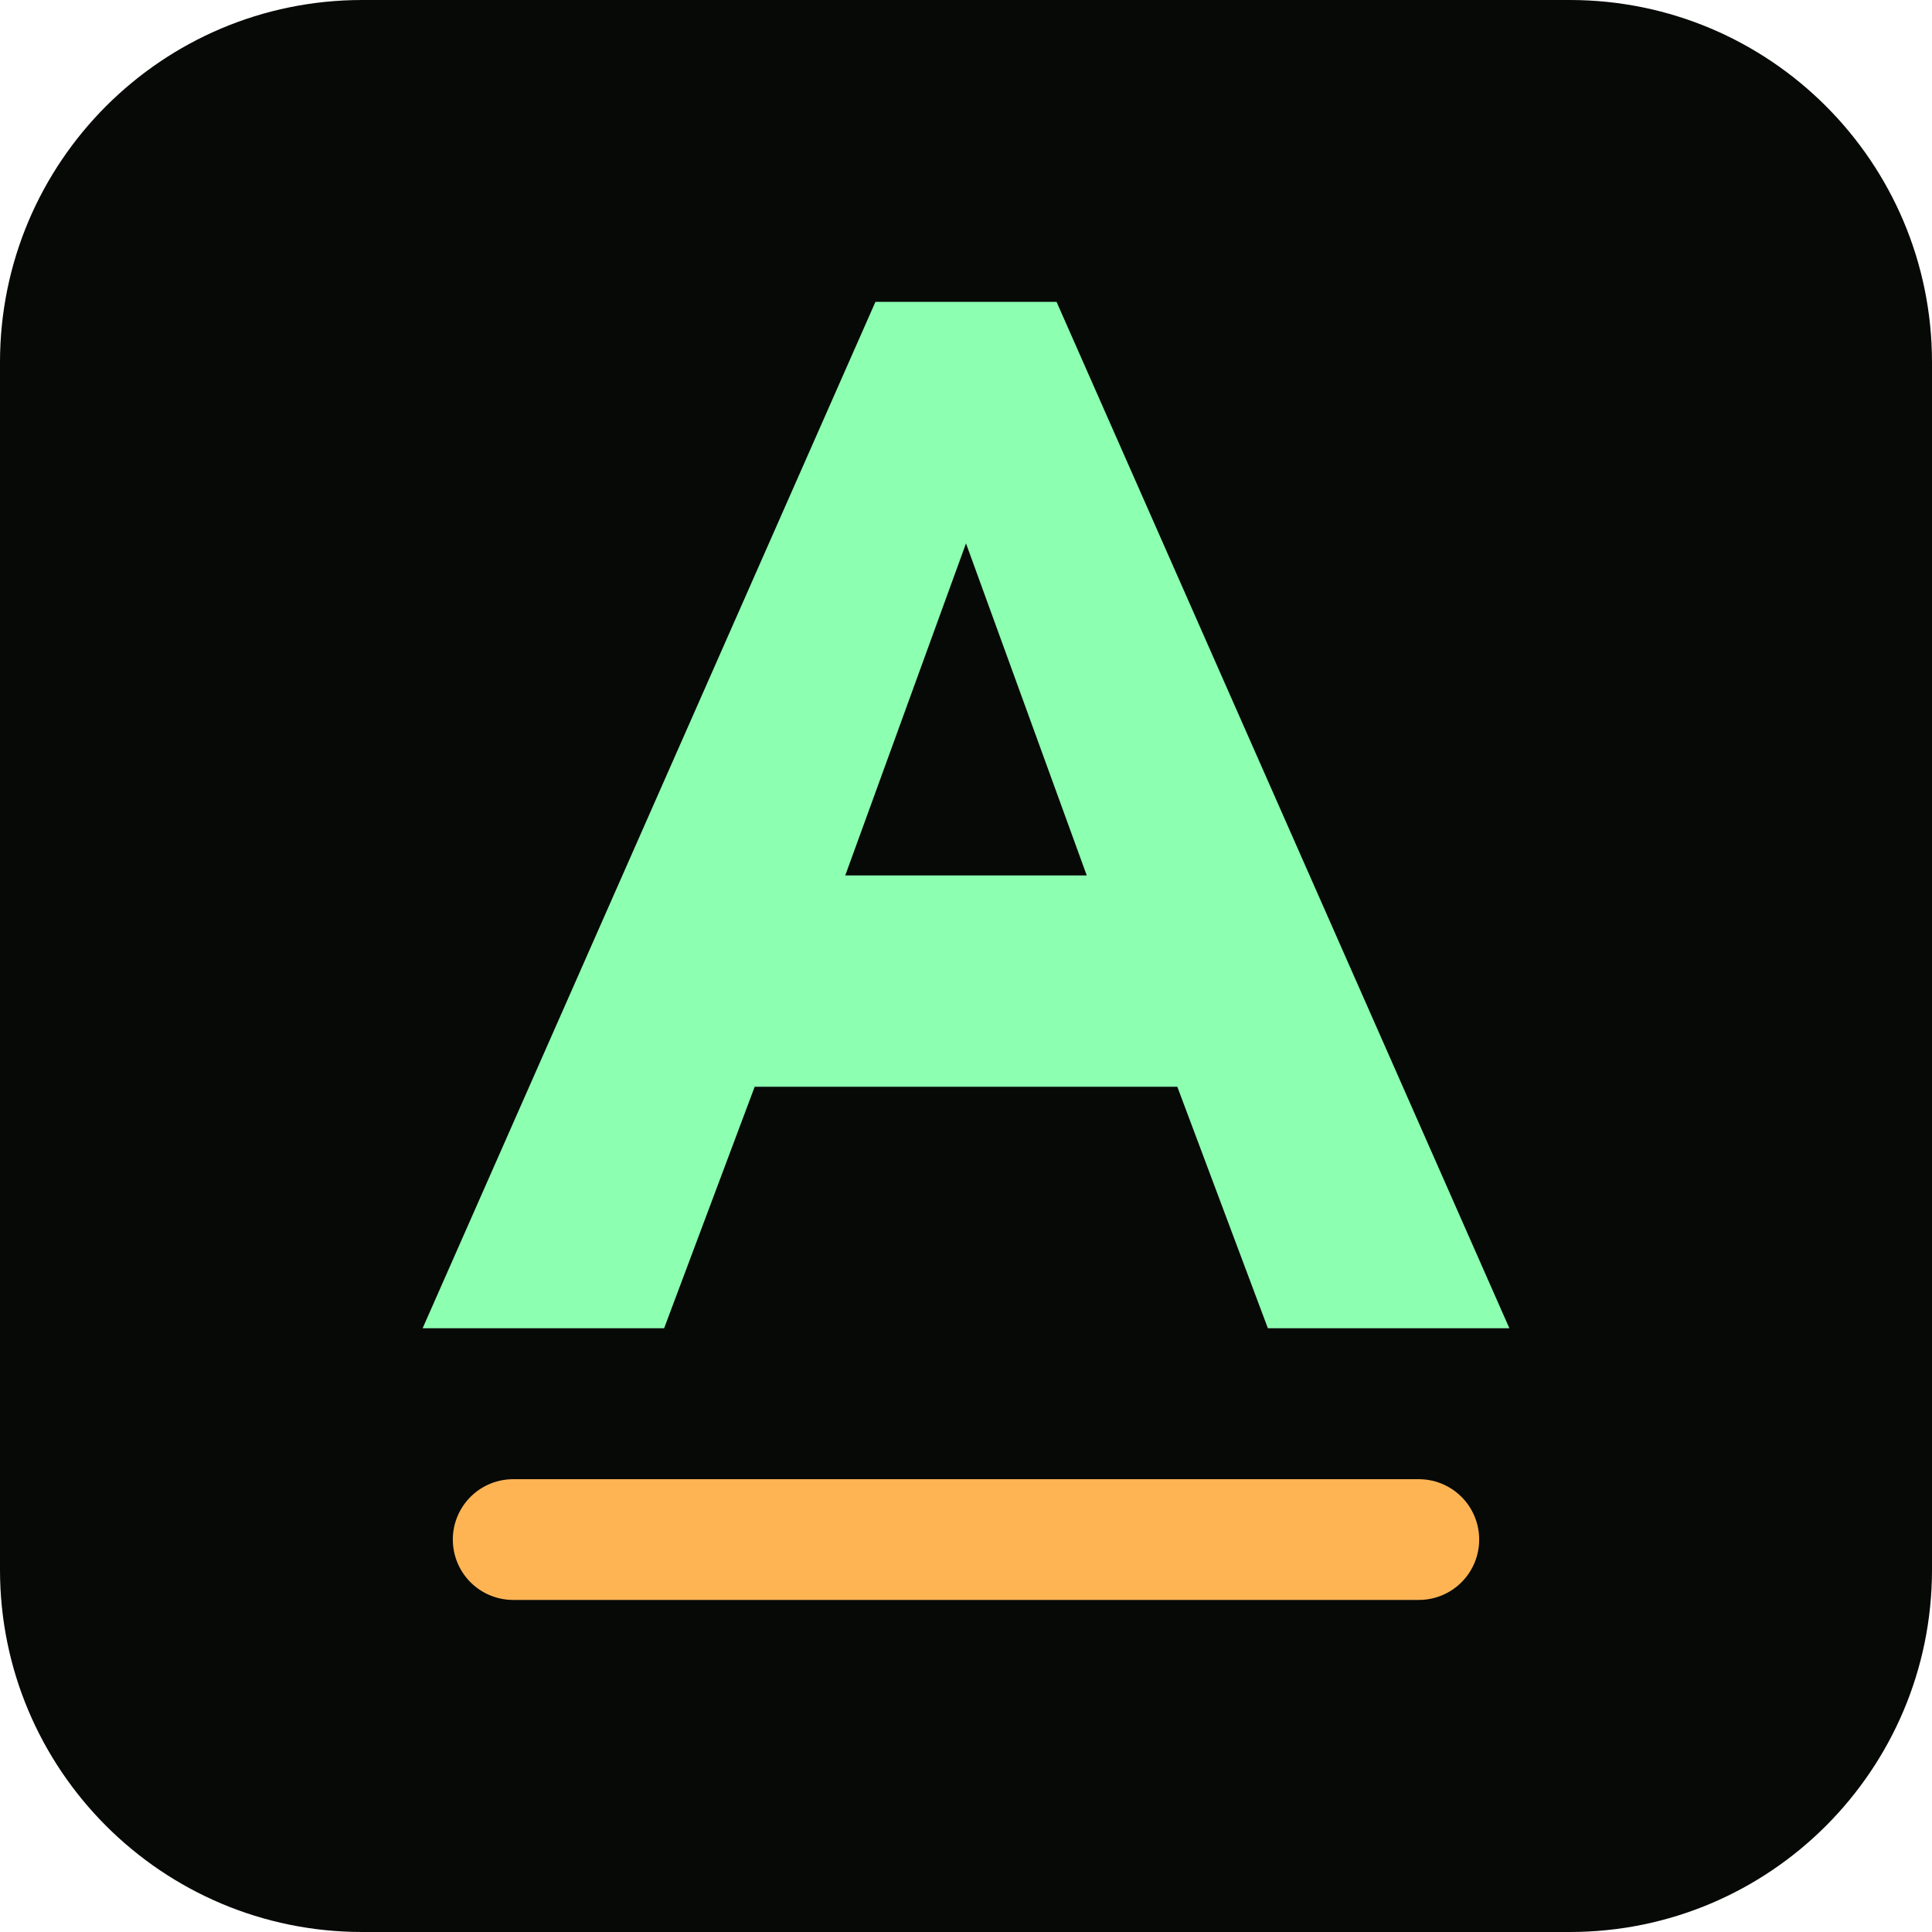
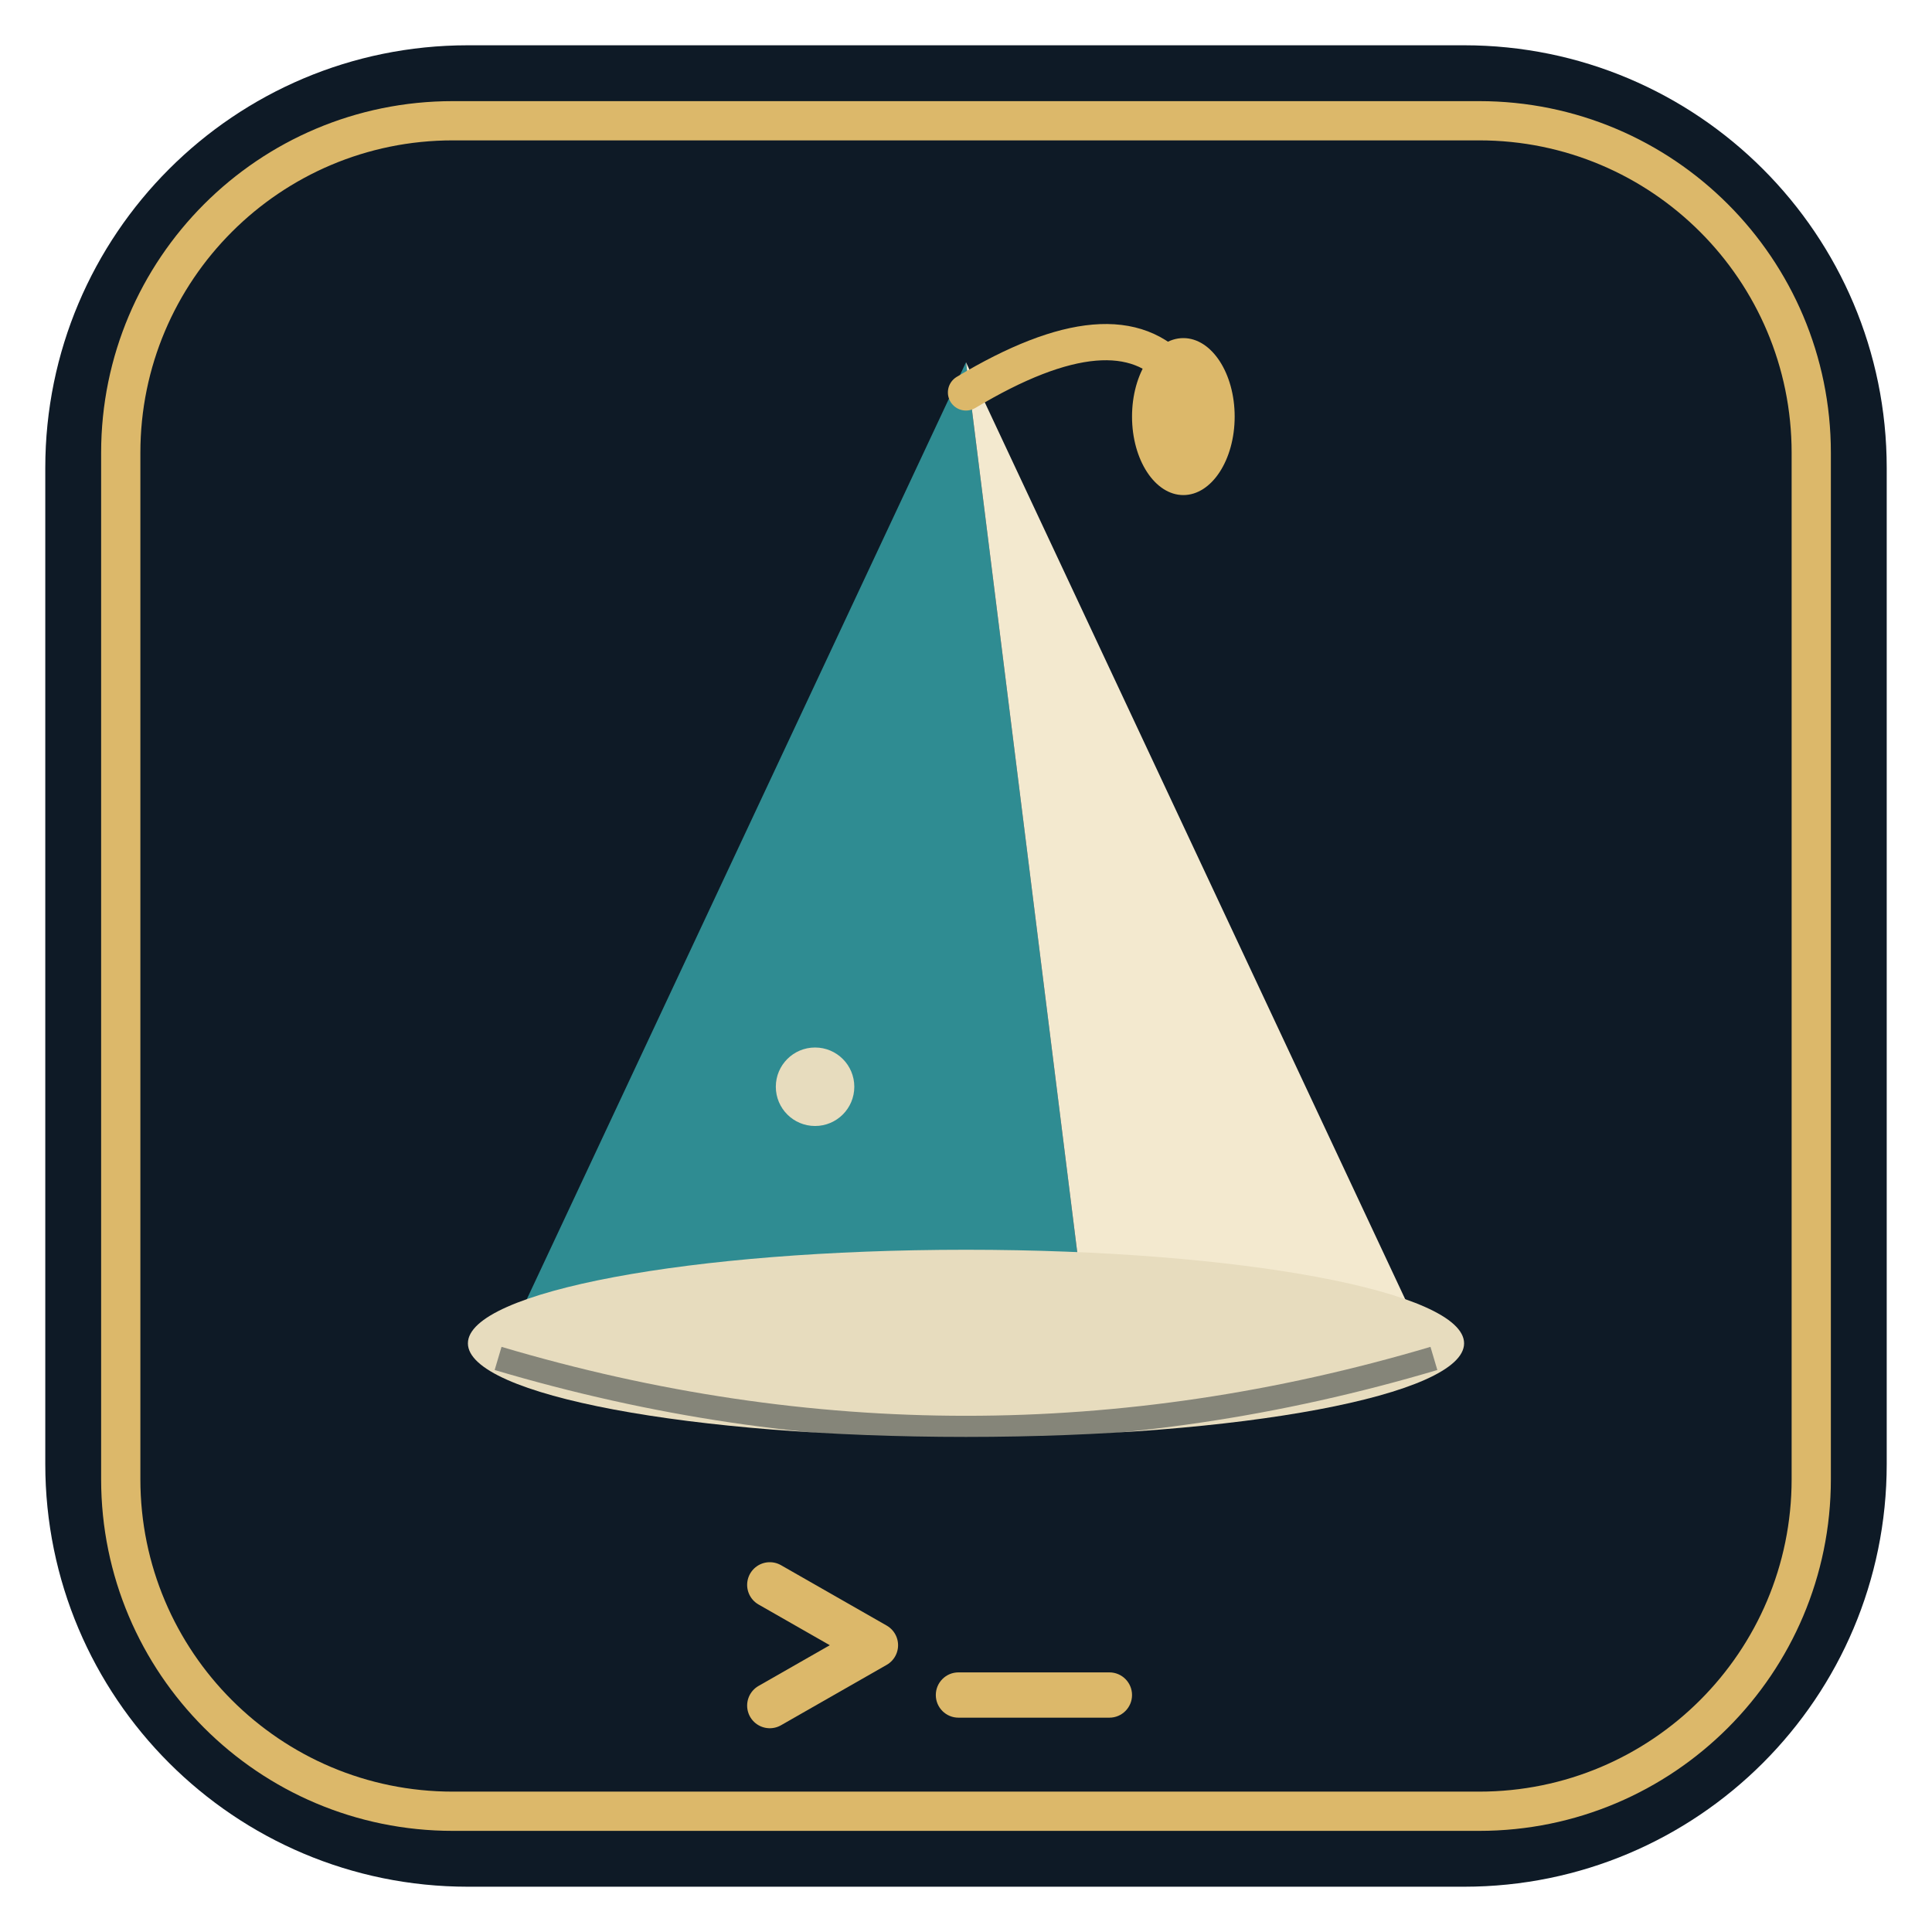
<svg xmlns="http://www.w3.org/2000/svg" viewBox="0 0 64 64" role="img" aria-label="Atelier">
-   <rect width="64" height="64" rx="12" fill="#070907" />
-   <path d="M14 44 29 10h6l15 34h-8l-3-8H25l-3 8h-8Zm14-15h8l-4-11-4 11Z" fill="#8cffb0" />
-   <path d="M17 51h30" stroke="#ffb454" stroke-width="4" stroke-linecap="round" />
+   <rect x="1.5" y="1.5" width="61" height="61" rx="14" fill="#0e1a26" />
+   <rect x="4" y="4" width="56" height="56" rx="11" fill="none" stroke="#dcb86a" stroke-width="1.3" />
+   <path d="M32 12 17 44 36 44Z" fill="#2f8c92" />
+   <path d="M32 12 36 44 47 44Z" fill="#f3e9cf" />
+   <ellipse cx="32" cy="44.5" rx="16.5" ry="3.1" fill="#e7dcbe" />
+   <path d="M16.5 45Q32 49.6 47.5 45" fill="none" stroke="#0e1a26" stroke-width="0.8" opacity="0.45" />
+   <path d="M32 13Q37 10 39 12.4" fill="none" stroke="#dcb86a" stroke-width="1.2" stroke-linecap="round" />
+   <ellipse cx="39.2" cy="13.8" rx="1.7" ry="2.6" fill="#dcb86a" />
+   <circle cx="27" cy="36" r="1.3" fill="#e7dcbe" />
+   <path d="M25.5 52.5 29 54.5 25.5 56.5" fill="none" stroke="#dcb86a" stroke-width="1.5" stroke-linecap="round" stroke-linejoin="round" />
+   <rect x="31" y="55.4" width="6.5" height="1.5" rx="0.75" fill="#dcb86a" />
</svg>
